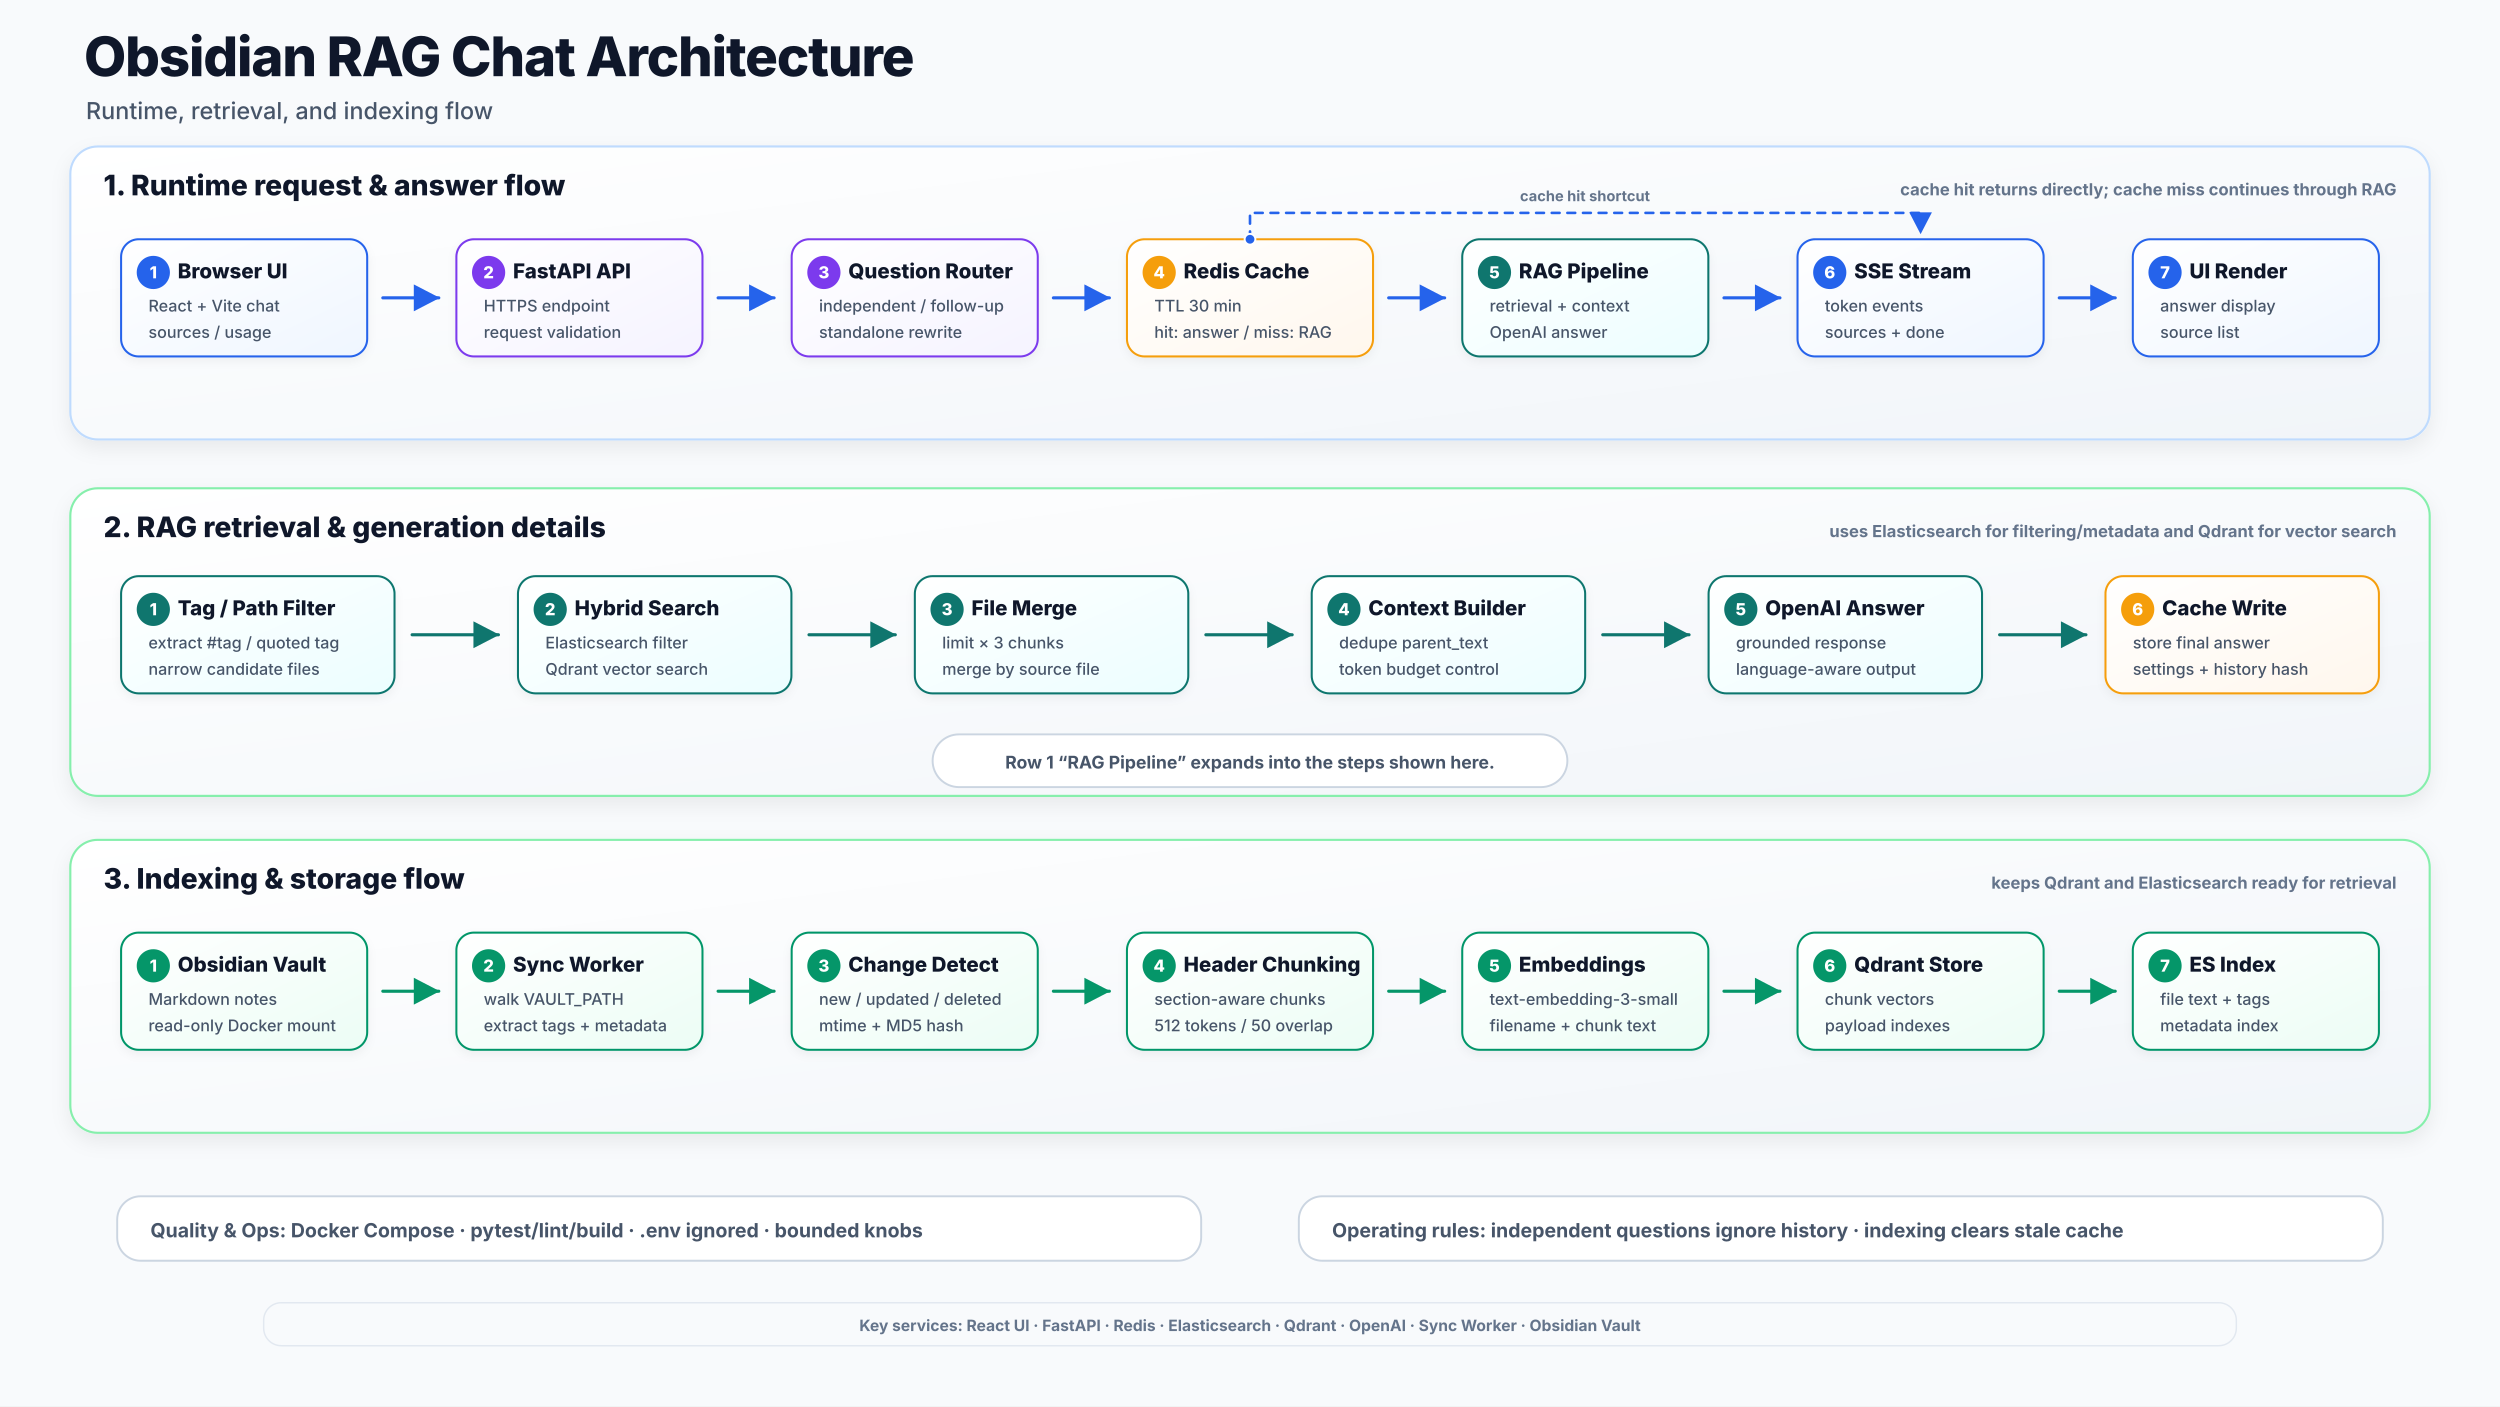
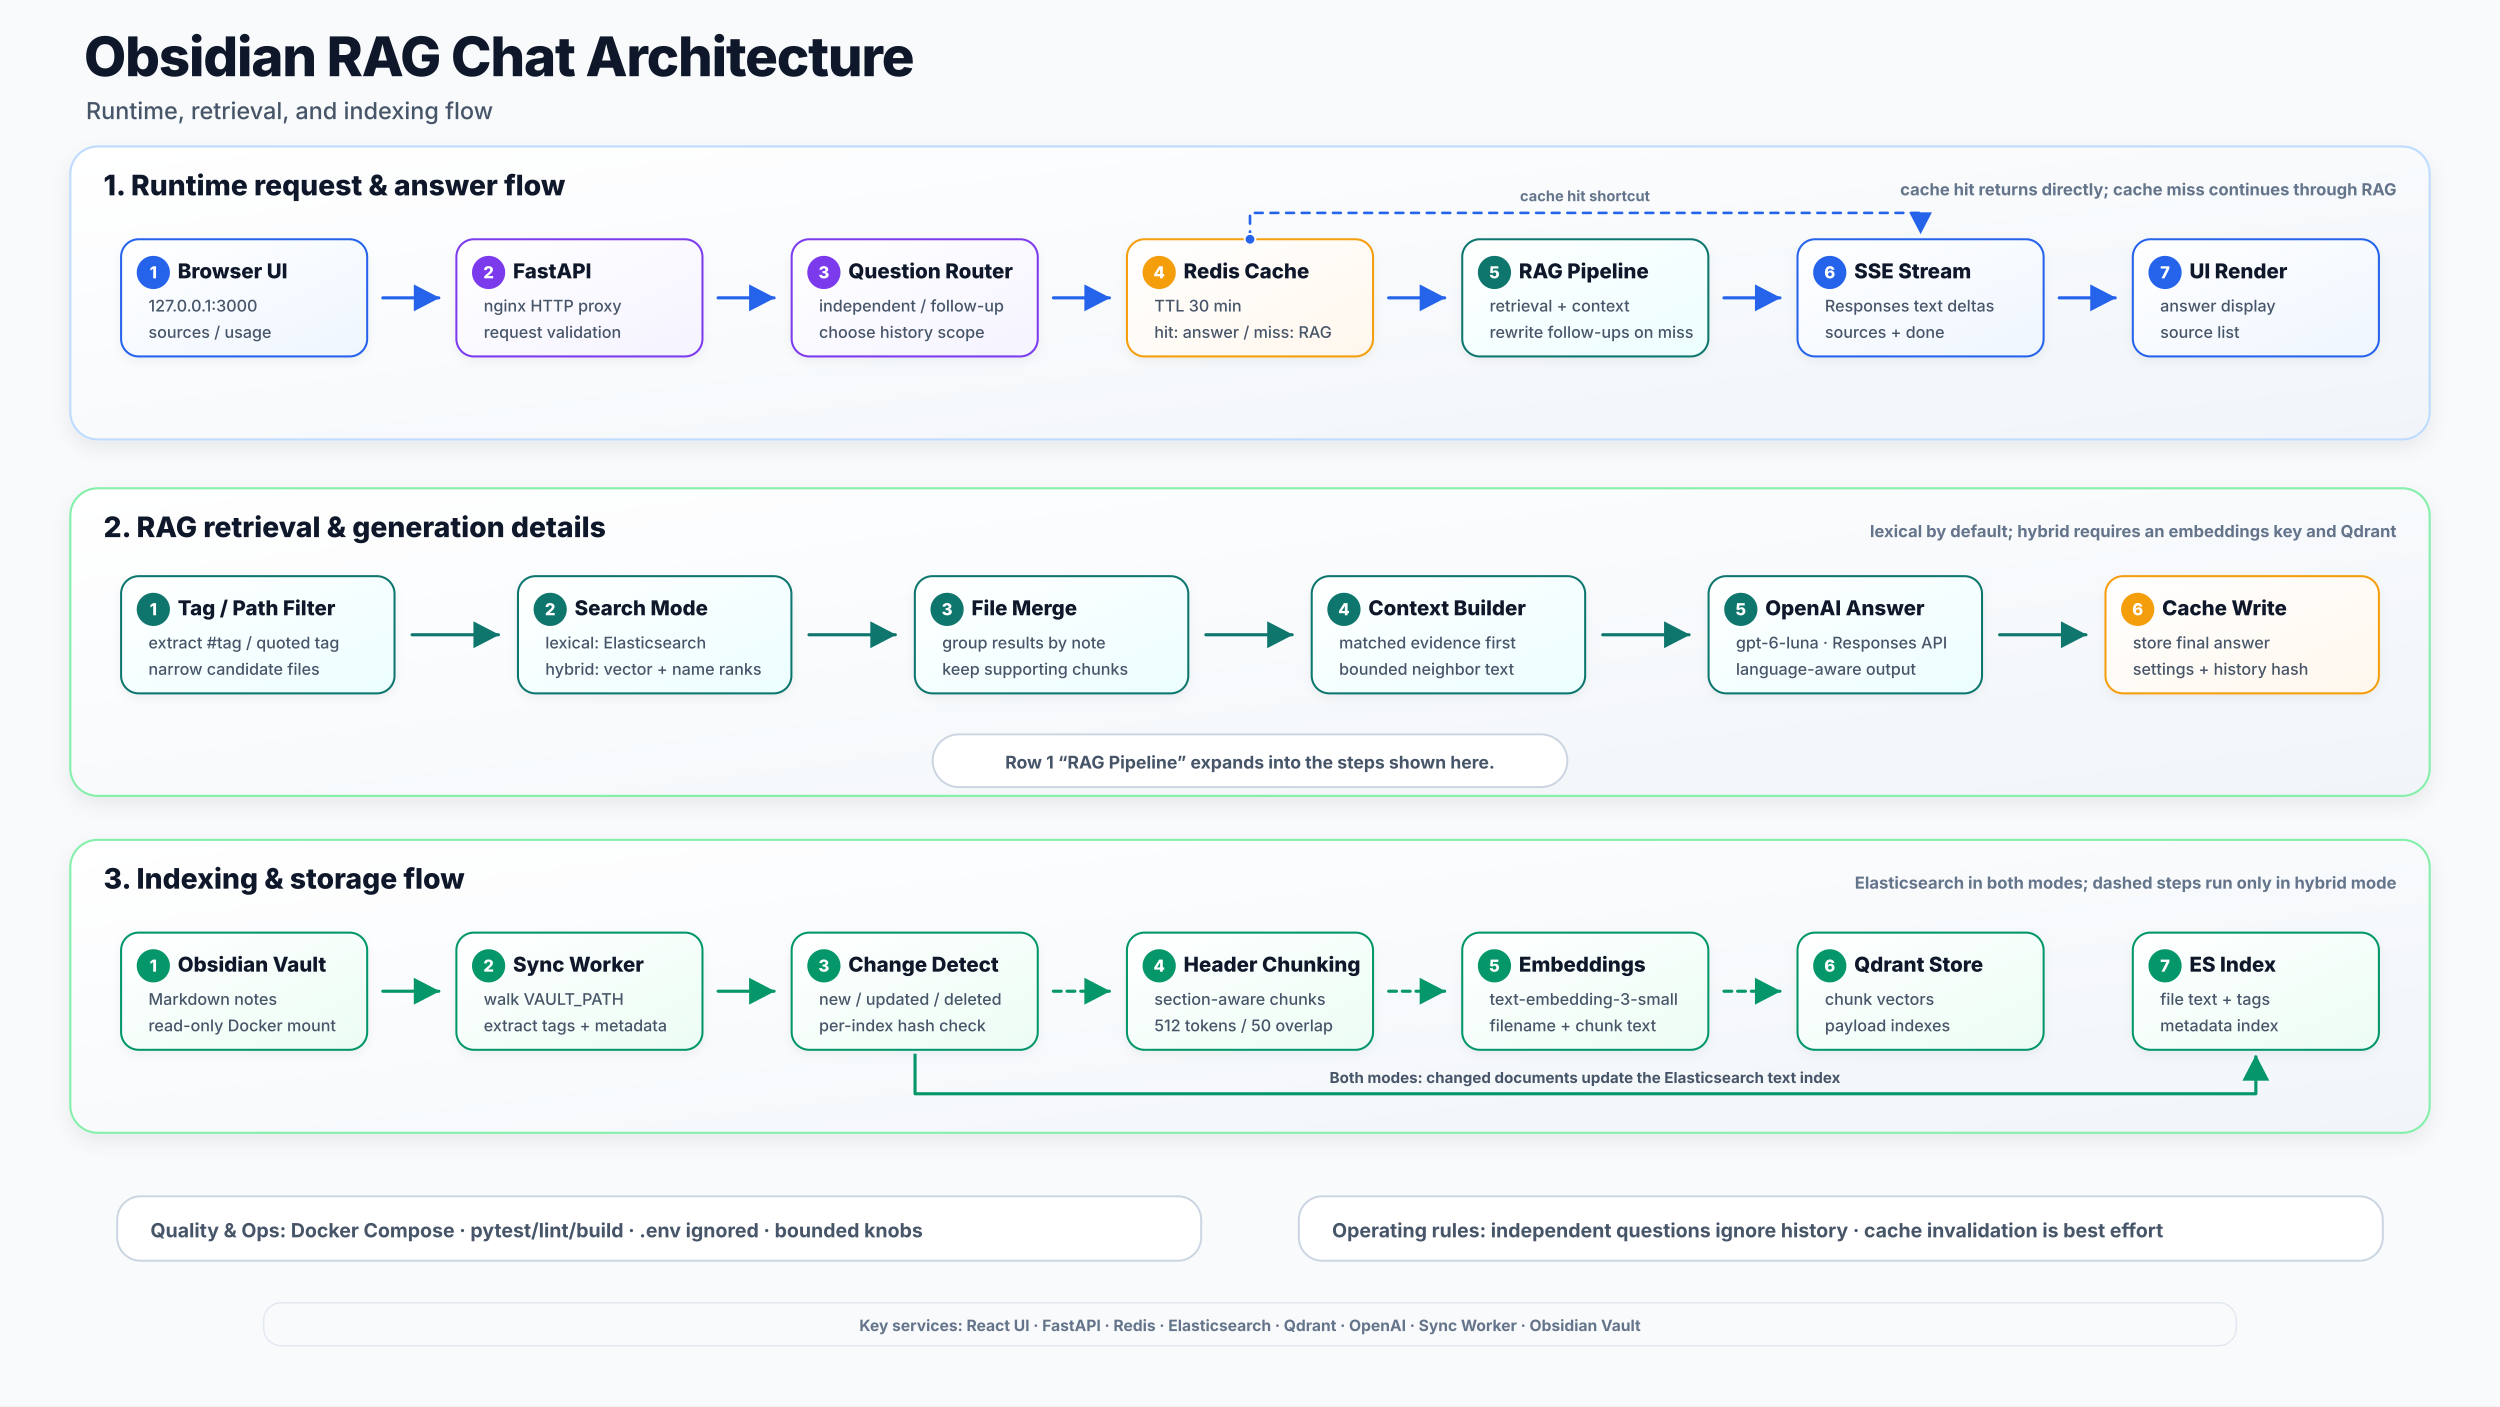
<svg xmlns="http://www.w3.org/2000/svg" width="2560" height="1440" viewBox="0 0 2560 1440" role="img" aria-labelledby="title desc">
  <defs>
    <filter id="shadow" x="-12%" y="-12%" width="124%" height="136%">
      <feDropShadow dx="0" dy="8" stdDeviation="10" flood-color="#0f172a" flood-opacity="0.07" />
    </filter>
    <filter id="softShadow" x="-12%" y="-12%" width="124%" height="130%">
      <feDropShadow dx="0" dy="4" stdDeviation="5" flood-color="#0f172a" flood-opacity="0.05" />
    </filter>
    <linearGradient id="bgGrad" x1="0" y1="0" x2="1" y2="1">
      <stop offset="0%" stop-color="#ffffff" />
      <stop offset="100%" stop-color="#f1f5f9" />
    </linearGradient>
    <linearGradient id="blueFill" x1="0" y1="0" x2="1" y2="1">
      <stop offset="0%" stop-color="#ffffff" />
      <stop offset="100%" stop-color="#eff6ff" />
    </linearGradient>
    <linearGradient id="greenFill" x1="0" y1="0" x2="1" y2="1">
      <stop offset="0%" stop-color="#ffffff" />
      <stop offset="100%" stop-color="#ecfdf5" />
    </linearGradient>
    <linearGradient id="tealFill" x1="0" y1="0" x2="1" y2="1">
      <stop offset="0%" stop-color="#ffffff" />
      <stop offset="100%" stop-color="#ecfeff" />
    </linearGradient>
    <linearGradient id="purpleFill" x1="0" y1="0" x2="1" y2="1">
      <stop offset="0%" stop-color="#ffffff" />
      <stop offset="100%" stop-color="#f5f3ff" />
    </linearGradient>
    <linearGradient id="orangeFill" x1="0" y1="0" x2="1" y2="1">
      <stop offset="0%" stop-color="#ffffff" />
      <stop offset="100%" stop-color="#fff7ed" />
    </linearGradient>
    <marker id="arrowBlue" markerWidth="11" markerHeight="11" refX="9.5" refY="5.5" orient="auto">
      <path d="M1.5,1.2 L9.8,5.5 L1.5,9.8 Z" fill="#2563eb" />
    </marker>
    <marker id="arrowGreen" markerWidth="11" markerHeight="11" refX="9.5" refY="5.5" orient="auto">
      <path d="M1.5,1.2 L9.8,5.5 L1.5,9.8 Z" fill="#059669" />
    </marker>
    <marker id="arrowTeal" markerWidth="11" markerHeight="11" refX="9.5" refY="5.5" orient="auto">
      <path d="M1.5,1.2 L9.8,5.5 L1.5,9.8 Z" fill="#0f766e" />
    </marker>
    <style>
    .title{font-family:Inter,'Segoe UI',Arial,sans-serif;font-weight:800;fill:#0f172a;letter-spacing:-1.2px}
    .subtitle{font-family:Inter,'Segoe UI',Arial,sans-serif;font-weight:500;fill:#475569}
    .section-title{font-family:Inter,'Segoe UI',Arial,sans-serif;font-weight:800;fill:#0f172a}
    .section-note{font-family:Inter,'Segoe UI',Arial,sans-serif;font-weight:700;fill:#64748b}
    .node-title{font-family:Inter,'Segoe UI',Arial,sans-serif;font-weight:800;fill:#0f172a}
    .node-small{font-family:Inter,'Segoe UI',Arial,sans-serif;font-weight:500;fill:#475569}
    .step{font-family:Inter,'Segoe UI',Arial,sans-serif;font-weight:800;fill:#fff}
    .footer{font-family:Inter,'Segoe UI',Arial,sans-serif;font-weight:700;fill:#475569}
    .callout{font-family:Inter,'Segoe UI',Arial,sans-serif;font-weight:700;fill:#475569}
  </style>
  </defs>
  <rect width="2560" height="1440" fill="#f8fafc" />
  <text x="86" y="78" font-size="56" class="title">Obsidian RAG Chat Architecture</text>
  <text x="88" y="122" font-size="24" class="subtitle">Runtime, retrieval, and indexing flow</text>
  <g>
    <rect x="72" y="150" width="2416" height="300" rx="28" fill="url(#bgGrad)" stroke="#bfdbfe" stroke-width="2.2" filter="url(#shadow)" />
    <text x="106" y="200" font-size="29" class="section-title">1. Runtime request &amp; answer flow</text>
    <text x="2454" y="200" font-size="17" text-anchor="end" class="section-note">cache hit returns directly; cache miss continues through RAG</text>
  </g>
  <g>
    <rect x="124.0" y="245" width="252" height="120" rx="18" fill="url(#blueFill)" stroke="#2563eb" stroke-width="2.1" filter="url(#softShadow)" />
    <circle cx="157.0" cy="279" r="17" fill="#2563eb" />
    <text x="157.0" y="285" font-size="17" text-anchor="middle" class="step">1</text>
    <text x="182.0" y="285" font-size="21" class="node-title">Browser UI</text>
-     <text x="152.0" y="319" font-size="16.5" class="node-small">React + Vite chat</text>
+     <text x="152.0" y="319" font-size="16.5" class="node-small">127.0.0.1:3000</text>
    <text x="152.0" y="346" font-size="16.5" class="node-small">sources / usage</text>
  </g>
  <g>
    <rect x="467.333" y="245" width="252" height="120" rx="18" fill="url(#purpleFill)" stroke="#7c3aed" stroke-width="2.1" filter="url(#softShadow)" />
    <circle cx="500.333" cy="279" r="17" fill="#7c3aed" />
    <text x="500.333" y="285" font-size="17" text-anchor="middle" class="step">2</text>
-     <text x="525.333" y="285" font-size="21" class="node-title">FastAPI API</text>
-     <text x="495.333" y="319" font-size="16.5" class="node-small">HTTPS endpoint</text>
+     <text x="525.333" y="285" font-size="21" class="node-title">FastAPI</text>
+     <text x="495.333" y="319" font-size="16.5" class="node-small">nginx HTTP proxy</text>
    <text x="495.333" y="346" font-size="16.5" class="node-small">request validation</text>
  </g>
  <g>
    <rect x="810.667" y="245" width="252" height="120" rx="18" fill="url(#purpleFill)" stroke="#7c3aed" stroke-width="2.1" filter="url(#softShadow)" />
    <circle cx="843.667" cy="279" r="17" fill="#7c3aed" />
    <text x="843.667" y="285" font-size="17" text-anchor="middle" class="step">3</text>
    <text x="868.667" y="285" font-size="21" class="node-title">Question Router</text>
    <text x="838.667" y="319" font-size="16.5" class="node-small">independent / follow-up</text>
-     <text x="838.667" y="346" font-size="16.5" class="node-small">standalone rewrite</text>
+     <text x="838.667" y="346" font-size="16.5" class="node-small">choose history scope</text>
  </g>
  <g>
    <rect x="1154.0" y="245" width="252" height="120" rx="18" fill="url(#orangeFill)" stroke="#f59e0b" stroke-width="2.1" filter="url(#softShadow)" />
    <circle cx="1187.0" cy="279" r="17" fill="#f59e0b" />
    <text x="1187.0" y="285" font-size="17" text-anchor="middle" class="step">4</text>
    <text x="1212.0" y="285" font-size="21" class="node-title">Redis Cache</text>
    <text x="1182.0" y="319" font-size="16.5" class="node-small">TTL 30 min</text>
    <text x="1182.0" y="346" font-size="16.5" class="node-small">hit: answer / miss: RAG</text>
  </g>
  <g>
    <rect x="1497.333" y="245" width="252" height="120" rx="18" fill="url(#tealFill)" stroke="#0f766e" stroke-width="2.1" filter="url(#softShadow)" />
    <circle cx="1530.333" cy="279" r="17" fill="#0f766e" />
    <text x="1530.333" y="285" font-size="17" text-anchor="middle" class="step">5</text>
    <text x="1555.333" y="285" font-size="21" class="node-title">RAG Pipeline</text>
    <text x="1525.333" y="319" font-size="16.5" class="node-small">retrieval + context</text>
-     <text x="1525.333" y="346" font-size="16.5" class="node-small">OpenAI answer</text>
+     <text x="1525.333" y="346" font-size="16.5" class="node-small">rewrite follow-ups on miss</text>
  </g>
  <g>
    <rect x="1840.667" y="245" width="252" height="120" rx="18" fill="url(#blueFill)" stroke="#2563eb" stroke-width="2.1" filter="url(#softShadow)" />
    <circle cx="1873.667" cy="279" r="17" fill="#2563eb" />
    <text x="1873.667" y="285" font-size="17" text-anchor="middle" class="step">6</text>
    <text x="1898.667" y="285" font-size="21" class="node-title">SSE Stream</text>
-     <text x="1868.667" y="319" font-size="16.5" class="node-small">token events</text>
+     <text x="1868.667" y="319" font-size="16.5" class="node-small">Responses text deltas</text>
    <text x="1868.667" y="346" font-size="16.5" class="node-small">sources + done</text>
  </g>
  <g>
    <rect x="2184.0" y="245" width="252" height="120" rx="18" fill="url(#blueFill)" stroke="#2563eb" stroke-width="2.1" filter="url(#softShadow)" />
    <circle cx="2217.0" cy="279" r="17" fill="#2563eb" />
    <text x="2217.0" y="285" font-size="17" text-anchor="middle" class="step">7</text>
    <text x="2242.0" y="285" font-size="21" class="node-title">UI Render</text>
    <text x="2212.0" y="319" font-size="16.5" class="node-small">answer display</text>
    <text x="2212.0" y="346" font-size="16.5" class="node-small">source list</text>
  </g>
  <line x1="392.0" y1="305.0" x2="449.333" y2="305.0" stroke="#2563eb" stroke-width="3.2" stroke-linecap="round" marker-end="url(#arrowBlue)" />
  <line x1="735.333" y1="305.0" x2="792.667" y2="305.0" stroke="#2563eb" stroke-width="3.2" stroke-linecap="round" marker-end="url(#arrowBlue)" />
  <line x1="1078.667" y1="305.0" x2="1136.0" y2="305.0" stroke="#2563eb" stroke-width="3.2" stroke-linecap="round" marker-end="url(#arrowBlue)" />
  <line x1="1422.0" y1="305.0" x2="1479.333" y2="305.0" stroke="#2563eb" stroke-width="3.2" stroke-linecap="round" marker-end="url(#arrowBlue)" />
  <line x1="1765.333" y1="305.0" x2="1822.667" y2="305.0" stroke="#2563eb" stroke-width="3.2" stroke-linecap="round" marker-end="url(#arrowBlue)" />
  <line x1="2108.667" y1="305.0" x2="2166.0" y2="305.0" stroke="#2563eb" stroke-width="3.2" stroke-linecap="round" marker-end="url(#arrowBlue)" />
  <path d="M 1280 245 V 218 H 1966.7 V 239" fill="none" stroke="#2563eb" stroke-width="2.7" stroke-dasharray="8 8" stroke-linecap="round" stroke-linejoin="round" marker-end="url(#arrowBlue)" />
  <circle cx="1280" cy="245" r="5.5" fill="#2563eb" stroke="#ffffff" stroke-width="2" />
  <text x="1623" y="206" font-size="15" text-anchor="middle" class="section-note">cache hit shortcut</text>
  <g>
    <rect x="72" y="500" width="2416" height="315" rx="28" fill="url(#bgGrad)" stroke="#86efac" stroke-width="2.2" filter="url(#shadow)" />
    <text x="106" y="550" font-size="29" class="section-title">2. RAG retrieval &amp; generation details</text>
-     <text x="2454" y="550" font-size="17" text-anchor="end" class="section-note">uses Elasticsearch for filtering/metadata and Qdrant for vector search</text>
+     <text x="2454" y="550" font-size="17" text-anchor="end" class="section-note">lexical by default; hybrid requires an embeddings key and Qdrant</text>
  </g>
  <g>
    <rect x="124.0" y="590" width="280" height="120" rx="18" fill="url(#tealFill)" stroke="#0f766e" stroke-width="2.1" filter="url(#softShadow)" />
    <circle cx="157.0" cy="624" r="17" fill="#0f766e" />
    <text x="157.0" y="630" font-size="17" text-anchor="middle" class="step">1</text>
    <text x="182.0" y="630" font-size="21" class="node-title">Tag / Path Filter</text>
    <text x="152.0" y="664" font-size="16.5" class="node-small">extract #tag / quoted tag</text>
    <text x="152.0" y="691" font-size="16.5" class="node-small">narrow candidate files</text>
  </g>
  <g>
    <rect x="530.4" y="590" width="280" height="120" rx="18" fill="url(#tealFill)" stroke="#0f766e" stroke-width="2.1" filter="url(#softShadow)" />
    <circle cx="563.4" cy="624" r="17" fill="#0f766e" />
    <text x="563.4" y="630" font-size="17" text-anchor="middle" class="step">2</text>
-     <text x="588.4" y="630" font-size="21" class="node-title">Hybrid Search</text>
-     <text x="558.4" y="664" font-size="16.5" class="node-small">Elasticsearch filter</text>
-     <text x="558.4" y="691" font-size="16.5" class="node-small">Qdrant vector search</text>
+     <text x="588.4" y="630" font-size="21" class="node-title">Search Mode</text>
+     <text x="558.4" y="664" font-size="16.5" class="node-small">lexical: Elasticsearch</text>
+     <text x="558.4" y="691" font-size="16.5" class="node-small">hybrid: vector + name ranks</text>
  </g>
  <g>
    <rect x="936.8" y="590" width="280" height="120" rx="18" fill="url(#tealFill)" stroke="#0f766e" stroke-width="2.1" filter="url(#softShadow)" />
    <circle cx="969.8" cy="624" r="17" fill="#0f766e" />
    <text x="969.8" y="630" font-size="17" text-anchor="middle" class="step">3</text>
    <text x="994.8" y="630" font-size="21" class="node-title">File Merge</text>
-     <text x="964.8" y="664" font-size="16.5" class="node-small">limit × 3 chunks</text>
-     <text x="964.8" y="691" font-size="16.5" class="node-small">merge by source file</text>
+     <text x="964.8" y="664" font-size="16.5" class="node-small">group results by note</text>
+     <text x="964.8" y="691" font-size="16.5" class="node-small">keep supporting chunks</text>
  </g>
  <g>
    <rect x="1343.2" y="590" width="280" height="120" rx="18" fill="url(#tealFill)" stroke="#0f766e" stroke-width="2.1" filter="url(#softShadow)" />
    <circle cx="1376.2" cy="624" r="17" fill="#0f766e" />
    <text x="1376.2" y="630" font-size="17" text-anchor="middle" class="step">4</text>
    <text x="1401.2" y="630" font-size="21" class="node-title">Context Builder</text>
-     <text x="1371.2" y="664" font-size="16.5" class="node-small">dedupe parent_text</text>
-     <text x="1371.2" y="691" font-size="16.5" class="node-small">token budget control</text>
+     <text x="1371.2" y="664" font-size="16.5" class="node-small">matched evidence first</text>
+     <text x="1371.2" y="691" font-size="16.5" class="node-small">bounded neighbor text</text>
  </g>
  <g>
    <rect x="1749.6" y="590" width="280" height="120" rx="18" fill="url(#tealFill)" stroke="#0f766e" stroke-width="2.1" filter="url(#softShadow)" />
    <circle cx="1782.6" cy="624" r="17" fill="#0f766e" />
    <text x="1782.6" y="630" font-size="17" text-anchor="middle" class="step">5</text>
    <text x="1807.6" y="630" font-size="21" class="node-title">OpenAI Answer</text>
-     <text x="1777.6" y="664" font-size="16.5" class="node-small">grounded response</text>
+     <text x="1777.6" y="664" font-size="16.5" class="node-small">gpt-6-luna · Responses API</text>
    <text x="1777.6" y="691" font-size="16.5" class="node-small">language-aware output</text>
  </g>
  <g>
    <rect x="2156.0" y="590" width="280" height="120" rx="18" fill="url(#orangeFill)" stroke="#f59e0b" stroke-width="2.1" filter="url(#softShadow)" />
    <circle cx="2189.0" cy="624" r="17" fill="#f59e0b" />
    <text x="2189.0" y="630" font-size="17" text-anchor="middle" class="step">6</text>
    <text x="2214.0" y="630" font-size="21" class="node-title">Cache Write</text>
    <text x="2184.0" y="664" font-size="16.5" class="node-small">store final answer</text>
    <text x="2184.0" y="691" font-size="16.5" class="node-small">settings + history hash</text>
  </g>
  <line x1="422.0" y1="650.0" x2="510.4" y2="650.0" stroke="#0f766e" stroke-width="3.2" stroke-linecap="round" marker-end="url(#arrowTeal)" />
  <line x1="828.4" y1="650.0" x2="916.8" y2="650.0" stroke="#0f766e" stroke-width="3.2" stroke-linecap="round" marker-end="url(#arrowTeal)" />
  <line x1="1234.8" y1="650.0" x2="1323.2" y2="650.0" stroke="#0f766e" stroke-width="3.2" stroke-linecap="round" marker-end="url(#arrowTeal)" />
  <line x1="1641.2" y1="650.0" x2="1729.6" y2="650.0" stroke="#0f766e" stroke-width="3.2" stroke-linecap="round" marker-end="url(#arrowTeal)" />
  <line x1="2047.6" y1="650.0" x2="2136.0" y2="650.0" stroke="#0f766e" stroke-width="3.2" stroke-linecap="round" marker-end="url(#arrowTeal)" />
  <rect x="955" y="752" width="650" height="54" rx="27" fill="#fff" stroke="#cbd5e1" stroke-width="2" />
  <text x="1280.0" y="787" font-size="18" text-anchor="middle" class="callout">Row 1 “RAG Pipeline” expands into the steps shown here.</text>
  <g>
    <rect x="72" y="860" width="2416" height="300" rx="28" fill="url(#bgGrad)" stroke="#86efac" stroke-width="2.2" filter="url(#shadow)" />
    <text x="106" y="910" font-size="29" class="section-title">3. Indexing &amp; storage flow</text>
-     <text x="2454" y="910" font-size="17" text-anchor="end" class="section-note">keeps Qdrant and Elasticsearch ready for retrieval</text>
+     <text x="2454" y="910" font-size="17" text-anchor="end" class="section-note">Elasticsearch in both modes; dashed steps run only in hybrid mode</text>
  </g>
  <g>
    <rect x="124.0" y="955" width="252" height="120" rx="18" fill="url(#greenFill)" stroke="#059669" stroke-width="2.1" filter="url(#softShadow)" />
    <circle cx="157.0" cy="989" r="17" fill="#059669" />
    <text x="157.0" y="995" font-size="17" text-anchor="middle" class="step">1</text>
    <text x="182.0" y="995" font-size="21" class="node-title">Obsidian Vault</text>
    <text x="152.0" y="1029" font-size="16.5" class="node-small">Markdown notes</text>
    <text x="152.0" y="1056" font-size="16.5" class="node-small">read-only Docker mount</text>
  </g>
  <g>
    <rect x="467.333" y="955" width="252" height="120" rx="18" fill="url(#greenFill)" stroke="#059669" stroke-width="2.1" filter="url(#softShadow)" />
    <circle cx="500.333" cy="989" r="17" fill="#059669" />
    <text x="500.333" y="995" font-size="17" text-anchor="middle" class="step">2</text>
    <text x="525.333" y="995" font-size="21" class="node-title">Sync Worker</text>
    <text x="495.333" y="1029" font-size="16.5" class="node-small">walk VAULT_PATH</text>
    <text x="495.333" y="1056" font-size="16.5" class="node-small">extract tags + metadata</text>
  </g>
  <g>
    <rect x="810.667" y="955" width="252" height="120" rx="18" fill="url(#greenFill)" stroke="#059669" stroke-width="2.1" filter="url(#softShadow)" />
    <circle cx="843.667" cy="989" r="17" fill="#059669" />
    <text x="843.667" y="995" font-size="17" text-anchor="middle" class="step">3</text>
    <text x="868.667" y="995" font-size="21" class="node-title">Change Detect</text>
    <text x="838.667" y="1029" font-size="16.5" class="node-small">new / updated / deleted</text>
-     <text x="838.667" y="1056" font-size="16.5" class="node-small">mtime + MD5 hash</text>
+     <text x="838.667" y="1056" font-size="16.5" class="node-small">per-index hash check</text>
  </g>
  <g>
    <rect x="1154.0" y="955" width="252" height="120" rx="18" fill="url(#greenFill)" stroke="#059669" stroke-width="2.1" filter="url(#softShadow)" />
    <circle cx="1187.0" cy="989" r="17" fill="#059669" />
    <text x="1187.0" y="995" font-size="17" text-anchor="middle" class="step">4</text>
    <text x="1212.0" y="995" font-size="21" class="node-title">Header Chunking</text>
    <text x="1182.0" y="1029" font-size="16.5" class="node-small">section-aware chunks</text>
    <text x="1182.0" y="1056" font-size="16.5" class="node-small">512 tokens / 50 overlap</text>
  </g>
  <g>
    <rect x="1497.333" y="955" width="252" height="120" rx="18" fill="url(#greenFill)" stroke="#059669" stroke-width="2.1" filter="url(#softShadow)" />
    <circle cx="1530.333" cy="989" r="17" fill="#059669" />
    <text x="1530.333" y="995" font-size="17" text-anchor="middle" class="step">5</text>
    <text x="1555.333" y="995" font-size="21" class="node-title">Embeddings</text>
    <text x="1525.333" y="1029" font-size="16.5" class="node-small">text-embedding-3-small</text>
    <text x="1525.333" y="1056" font-size="16.5" class="node-small">filename + chunk text</text>
  </g>
  <g>
    <rect x="1840.667" y="955" width="252" height="120" rx="18" fill="url(#greenFill)" stroke="#059669" stroke-width="2.1" filter="url(#softShadow)" />
    <circle cx="1873.667" cy="989" r="17" fill="#059669" />
    <text x="1873.667" y="995" font-size="17" text-anchor="middle" class="step">6</text>
    <text x="1898.667" y="995" font-size="21" class="node-title">Qdrant Store</text>
    <text x="1868.667" y="1029" font-size="16.5" class="node-small">chunk vectors</text>
    <text x="1868.667" y="1056" font-size="16.5" class="node-small">payload indexes</text>
  </g>
  <g>
    <rect x="2184.0" y="955" width="252" height="120" rx="18" fill="url(#greenFill)" stroke="#059669" stroke-width="2.1" filter="url(#softShadow)" />
    <circle cx="2217.0" cy="989" r="17" fill="#059669" />
    <text x="2217.0" y="995" font-size="17" text-anchor="middle" class="step">7</text>
    <text x="2242.0" y="995" font-size="21" class="node-title">ES Index</text>
    <text x="2212.0" y="1029" font-size="16.5" class="node-small">file text + tags</text>
    <text x="2212.0" y="1056" font-size="16.5" class="node-small">metadata index</text>
  </g>
  <line x1="392.0" y1="1015.0" x2="449.333" y2="1015.0" stroke="#059669" stroke-width="3.2" stroke-linecap="round" marker-end="url(#arrowGreen)" />
  <line x1="735.333" y1="1015.0" x2="792.667" y2="1015.0" stroke="#059669" stroke-width="3.2" stroke-linecap="round" marker-end="url(#arrowGreen)" />
-   <line x1="1078.667" y1="1015.0" x2="1136.0" y2="1015.0" stroke="#059669" stroke-width="3.2" stroke-linecap="round" marker-end="url(#arrowGreen)" />
-   <line x1="1422.0" y1="1015.0" x2="1479.333" y2="1015.0" stroke="#059669" stroke-width="3.2" stroke-linecap="round" marker-end="url(#arrowGreen)" />
-   <line x1="1765.333" y1="1015.0" x2="1822.667" y2="1015.0" stroke="#059669" stroke-width="3.2" stroke-linecap="round" marker-end="url(#arrowGreen)" />
-   <line x1="2108.667" y1="1015.0" x2="2166.0" y2="1015.0" stroke="#059669" stroke-width="3.2" stroke-linecap="round" marker-end="url(#arrowGreen)" />
+   <line x1="1078.667" y1="1015.0" x2="1136.0" y2="1015.0" stroke="#059669" stroke-dasharray="8 6" stroke-width="3.2" stroke-linecap="round" marker-end="url(#arrowGreen)" />
+   <line x1="1422.0" y1="1015.0" x2="1479.333" y2="1015.0" stroke="#059669" stroke-dasharray="8 6" stroke-width="3.2" stroke-linecap="round" marker-end="url(#arrowGreen)" />
+   <line x1="1765.333" y1="1015.0" x2="1822.667" y2="1015.0" stroke="#059669" stroke-dasharray="8 6" stroke-width="3.2" stroke-linecap="round" marker-end="url(#arrowGreen)" />
+   <path d="M 937 1079 V 1120 H 2310 V 1081" fill="none" stroke="#059669" stroke-width="3.2" stroke-linejoin="round" marker-end="url(#arrowGreen)" />
+   <text x="1623" y="1109" font-size="15.5" text-anchor="middle" class="callout">Both modes: changed documents update the Elasticsearch text index</text>
  <rect x="120" y="1225" width="1110" height="66" rx="24" fill="#fff" stroke="#cbd5e1" stroke-width="2" />
  <text x="154" y="1267" font-size="20" class="footer">Quality &amp; Ops: Docker Compose · pytest/lint/build · .env ignored · bounded knobs</text>
  <rect x="1330" y="1225" width="1110" height="66" rx="24" fill="#fff" stroke="#cbd5e1" stroke-width="2" />
-   <text x="1364" y="1267" font-size="20" class="footer">Operating rules: independent questions ignore history · indexing clears stale cache</text>
+   <text x="1364" y="1267" font-size="20" class="footer">Operating rules: independent questions ignore history · cache invalidation is best effort</text>
  <rect x="270" y="1334" width="2020" height="44" rx="18" fill="#f8fafc" stroke="#e2e8f0" stroke-width="1.5" />
  <text x="1280" y="1363" font-size="16" text-anchor="middle" class="section-note">Key services: React UI · FastAPI · Redis · Elasticsearch · Qdrant · OpenAI · Sync Worker · Obsidian Vault</text>
</svg>
